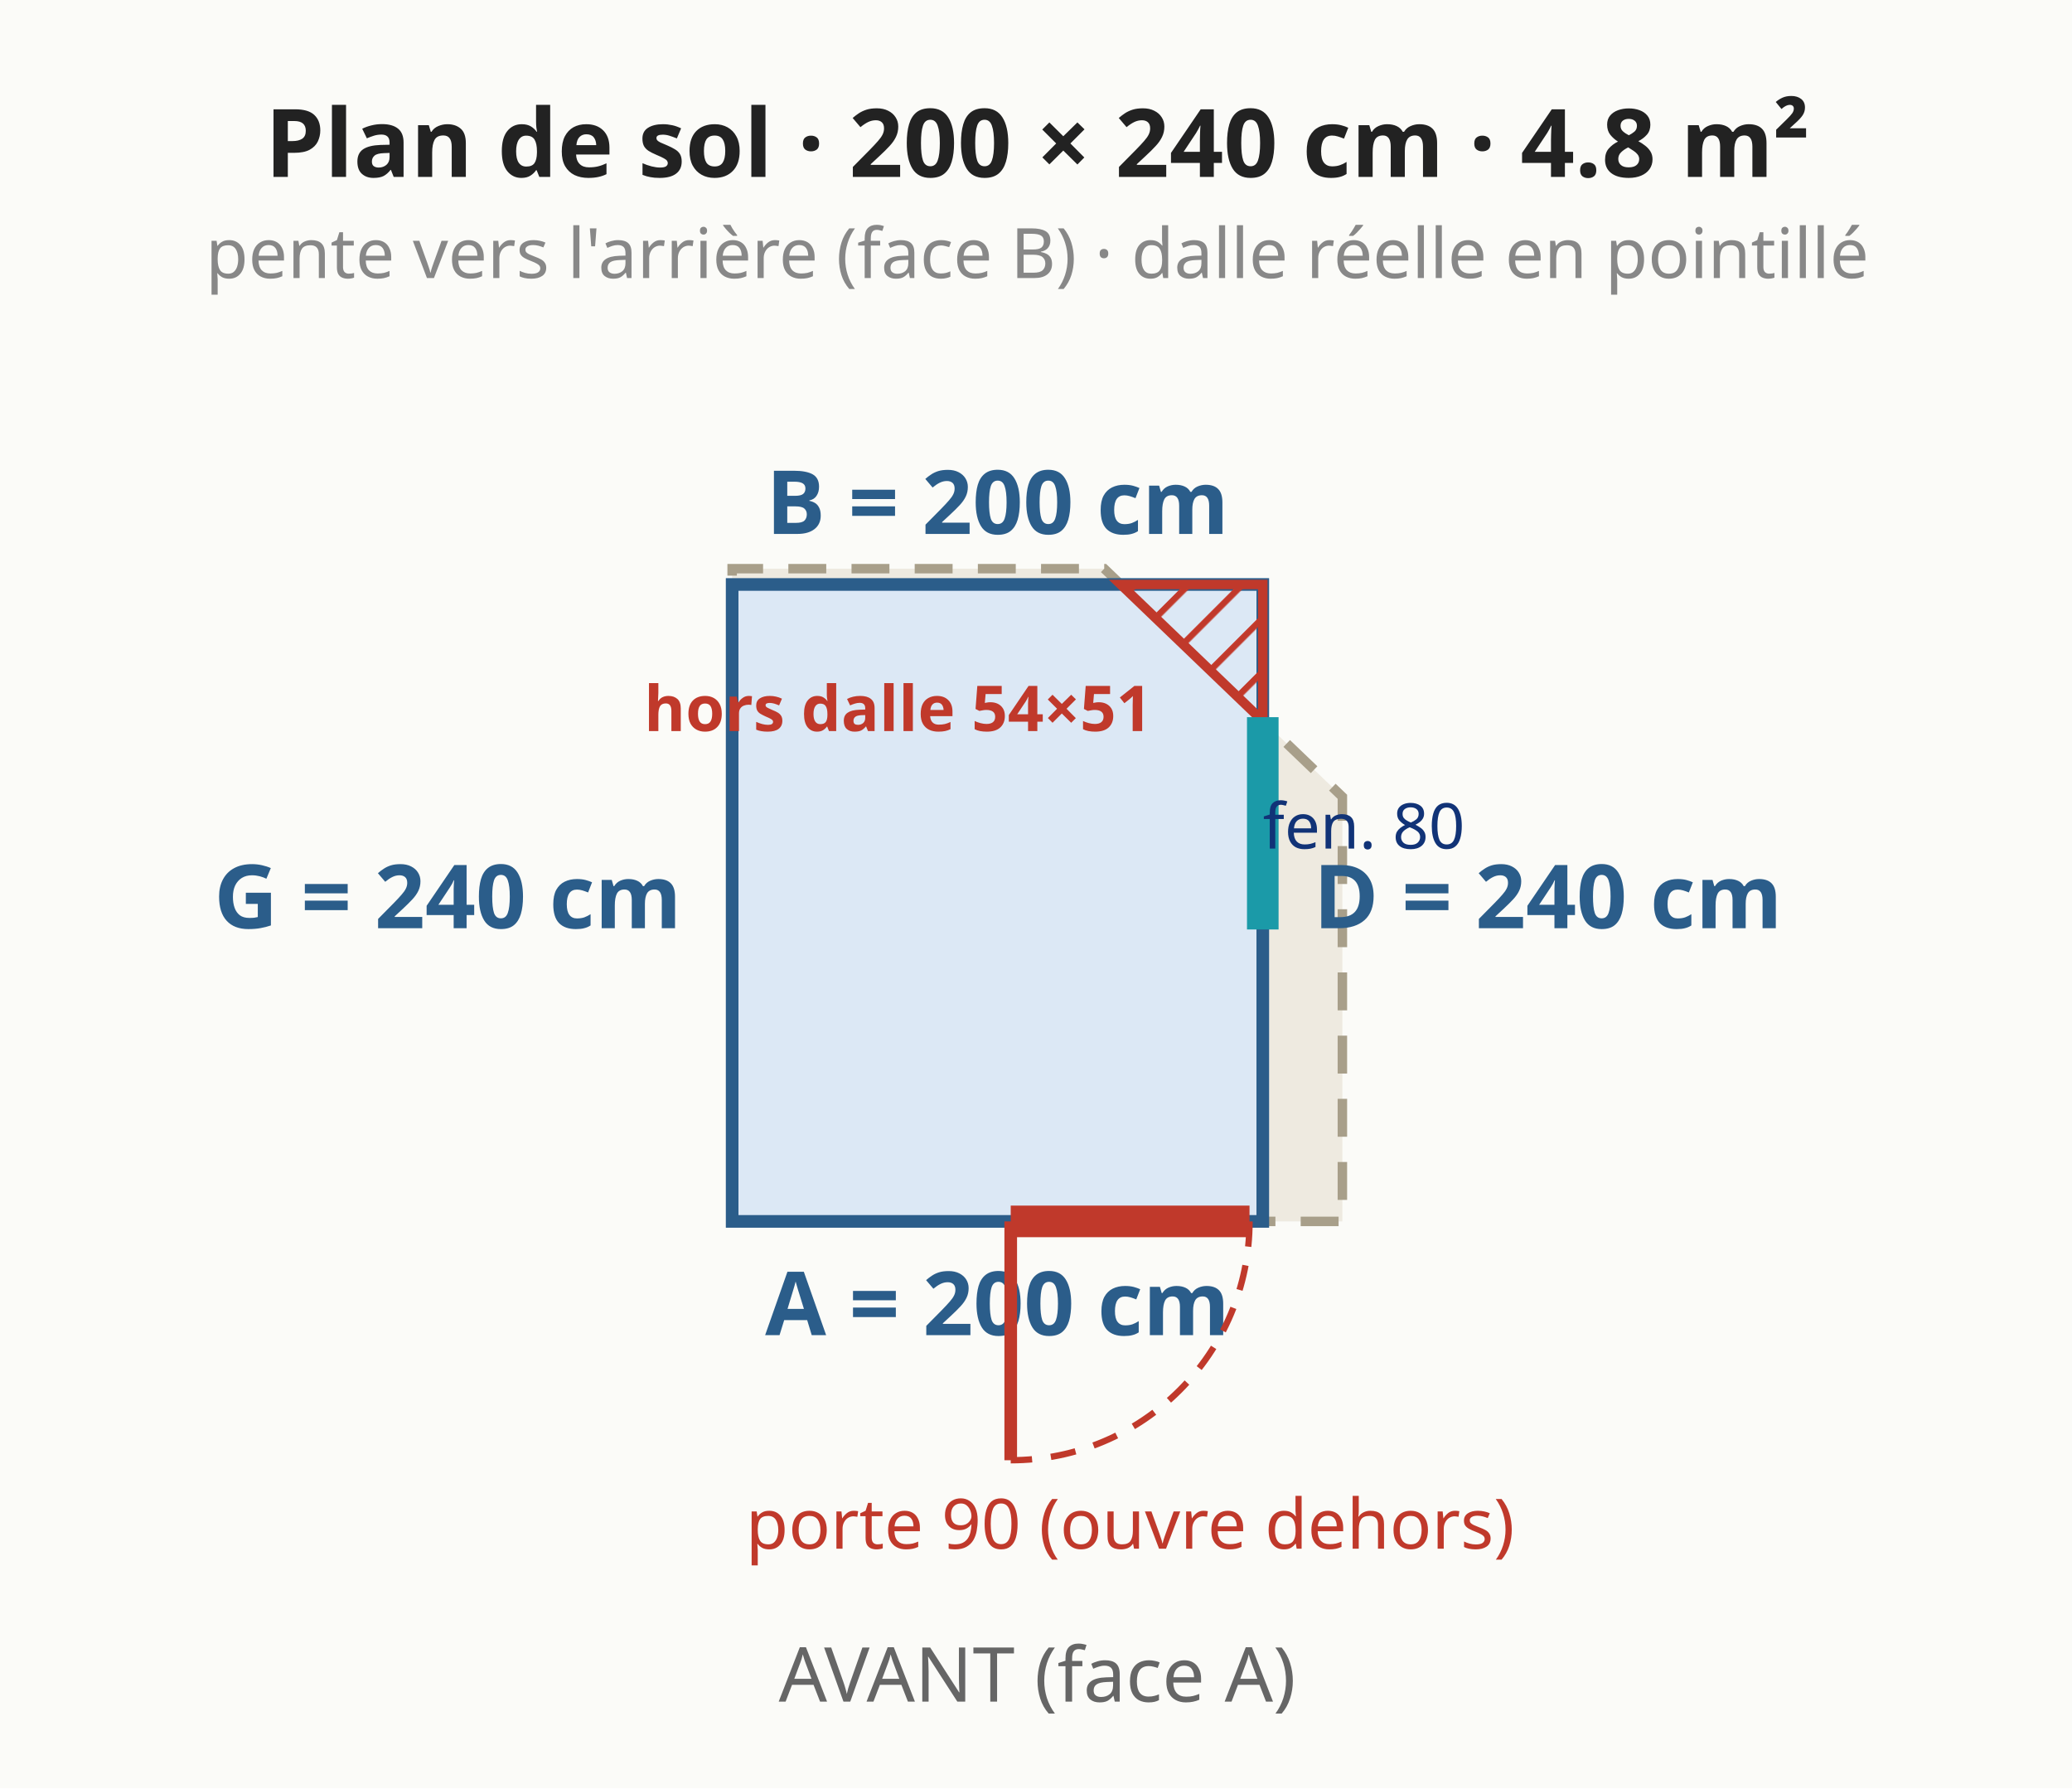
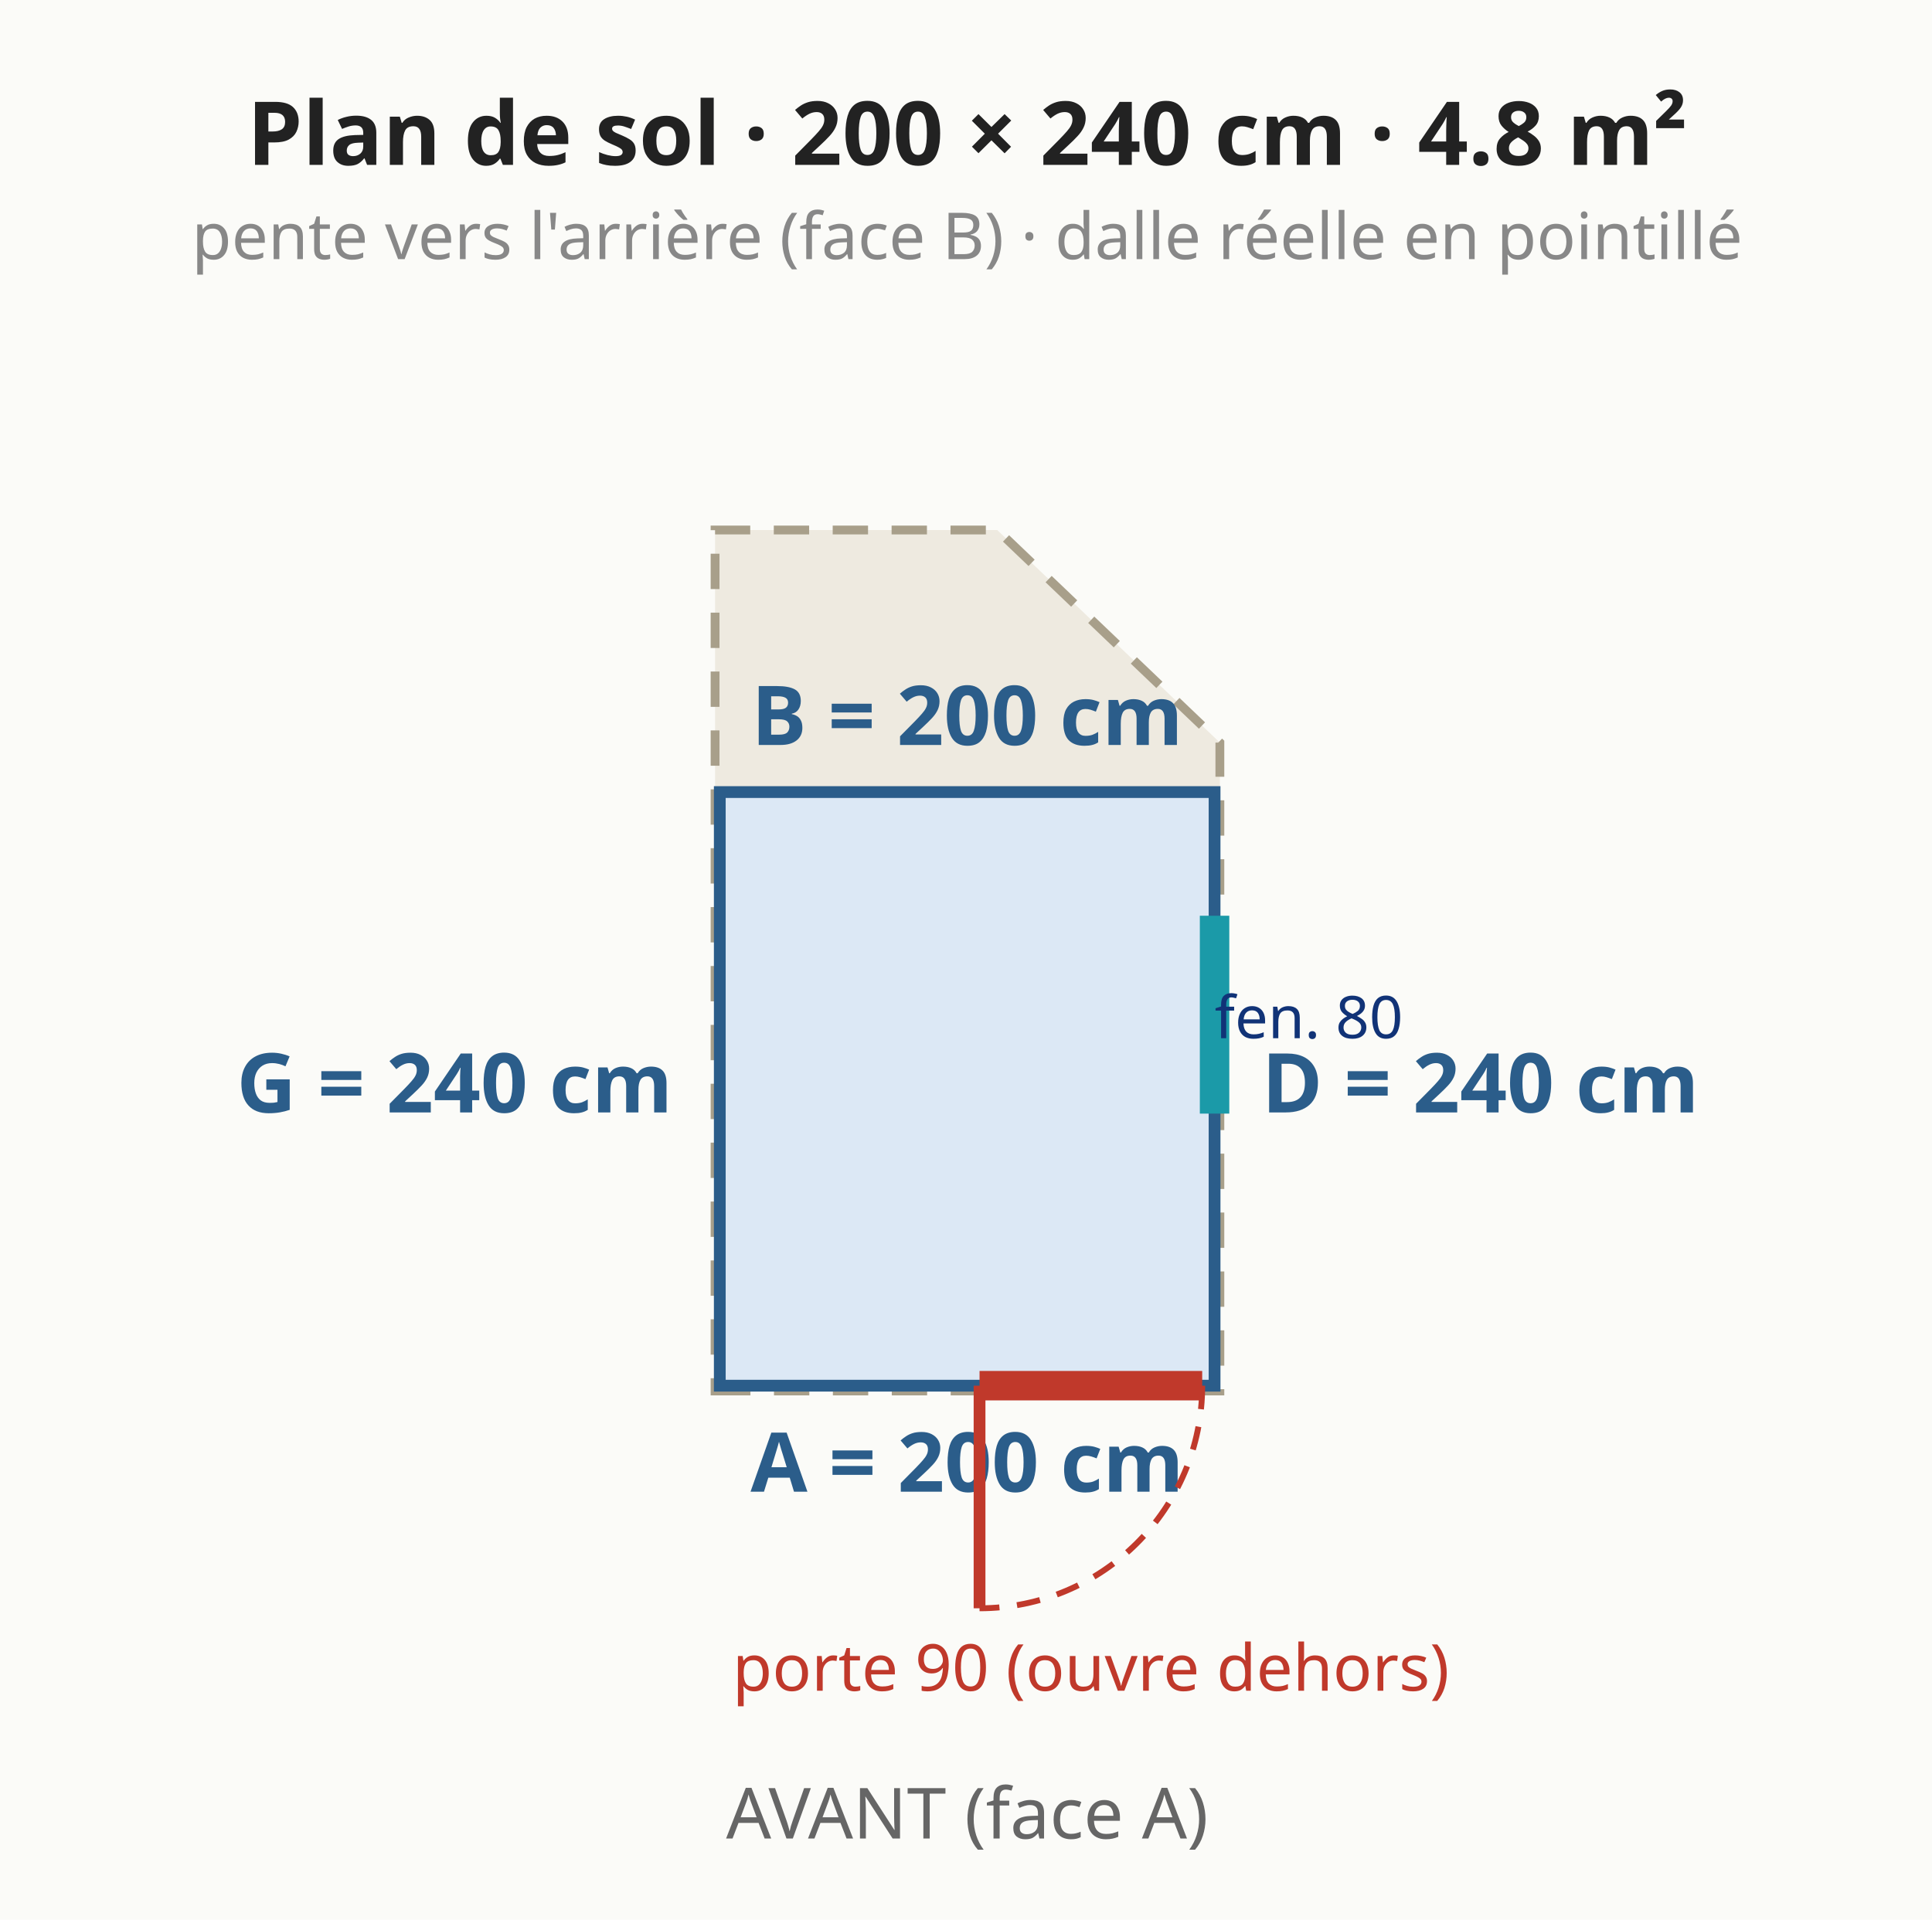
- <svg xmlns="http://www.w3.org/2000/svg" viewBox="0 0 328 283" font-family="system-ui,sans-serif" font-size="13">
-   <rect width="328" height="283" fill="#fbfbf8" />
-   <polygon points="115.9,193.3 212.5,193.3 212.5,126.1 174.8,90.0 115.9,90.0" fill="#eeeae0" stroke="#a89f8a" stroke-width="1.5" stroke-dasharray="6 4" />
-   <polygon points="115.9,193.3 199.9,193.3 199.9,92.5 115.9,92.5" fill="#dce8f5" stroke="#2b5d8a" stroke-width="2" />
-   <defs>
-     <pattern id="hach" width="6" height="6" patternUnits="userSpaceOnUse" patternTransform="rotate(45)">
-       <line x1="0" y1="0" x2="0" y2="6" stroke="#c0392b" stroke-width="2" />
-     </pattern>
-   </defs>
-   <polygon points="199.9,92.5 177.4,92.5 199.9,114.1" fill="url(#hach)" stroke="#c0392b" stroke-width="1.5" />
-   <text x="182.4" y="115.7" text-anchor="end" fill="#c0392b" font-size="10" font-weight="bold">hors dalle 54×51</text>
-   <text x="157.9" y="211.3" text-anchor="middle" fill="#2b5d8a" font-size="14" font-weight="bold">A = 200 cm</text>
-   <text x="207.9" y="146.9" text-anchor="start" fill="#2b5d8a" font-size="14" font-weight="bold">D = 240 cm</text>
-   <text x="157.9" y="84.5" text-anchor="middle" fill="#2b5d8a" font-size="14" font-weight="bold">B = 200 cm</text>
-   <text x="107.9" y="146.9" text-anchor="end" fill="#2b5d8a" font-size="14" font-weight="bold">G = 240 cm</text>
-   <line x1="160.0" y1="193.3" x2="197.8" y2="193.3" stroke="#c0392b" stroke-width="5" />
-   <line x1="160.0" y1="193.3" x2="160.0" y2="231.1" stroke="#c0392b" stroke-width="2" />
-   <path d="M 197.8 193.3 A 37.8 37.8 0 0 1 160.0 231.1" fill="none" stroke="#c0392b" stroke-width="1" stroke-dasharray="4 3" />
-   <text x="178.9" y="245.1" text-anchor="middle" fill="#c0392b" font-size="11" font-weight="normal">porte 90 (ouvre dehors)</text>
-   <line x1="199.9" y1="147.1" x2="199.9" y2="113.5" stroke="#1b9aa8" stroke-width="5" />
-   <text x="215.9" y="134.3" text-anchor="middle" fill="#137" font-size="10" font-weight="normal">fen. 80</text>
+ <svg xmlns="http://www.w3.org/2000/svg" viewBox="0 0 328 326" font-family="system-ui,sans-serif" font-size="13">
+   <rect width="328" height="326" fill="#fbfbf8" />
+   <polygon points="121.4,236.2 207.1,236.2 207.1,126.1 169.3,90.0 121.4,90.0" fill="#eeeae0" stroke="#a89f8a" stroke-width="1.5" stroke-dasharray="6 4" />
+   <polygon points="122.2,235.3 206.2,235.3 206.2,134.5 122.2,134.5" fill="#dce8f5" stroke="#2b5d8a" stroke-width="2" />
+   <text x="164.2" y="253.3" text-anchor="middle" fill="#2b5d8a" font-size="14" font-weight="bold">A = 200 cm</text>
+   <text x="214.2" y="188.9" text-anchor="start" fill="#2b5d8a" font-size="14" font-weight="bold">D = 240 cm</text>
+   <text x="164.2" y="126.5" text-anchor="middle" fill="#2b5d8a" font-size="14" font-weight="bold">B = 200 cm</text>
+   <text x="114.2" y="188.9" text-anchor="end" fill="#2b5d8a" font-size="14" font-weight="bold">G = 240 cm</text>
+   <line x1="166.3" y1="235.3" x2="204.1" y2="235.3" stroke="#c0392b" stroke-width="5" />
+   <line x1="166.3" y1="235.3" x2="166.3" y2="273.1" stroke="#c0392b" stroke-width="2" />
+   <path d="M 204.1 235.3 A 37.8 37.8 0 0 1 166.3 273.1" fill="none" stroke="#c0392b" stroke-width="1" stroke-dasharray="4 3" />
+   <text x="185.2" y="287.1" text-anchor="middle" fill="#c0392b" font-size="11" font-weight="normal">porte 90 (ouvre dehors)</text>
+   <line x1="206.2" y1="189.1" x2="206.2" y2="155.5" stroke="#1b9aa8" stroke-width="5" />
+   <text x="222.2" y="176.3" text-anchor="middle" fill="#137" font-size="10" font-weight="normal">fen. 80</text>
  <text x="164.2" y="28.0" text-anchor="middle" fill="#222" font-size="15" font-weight="bold">Plan de sol · 200 × 240 cm · 4.8 m²</text>
  <text x="164.2" y="44.0" text-anchor="middle" fill="#888" font-size="11" font-weight="normal">pente vers l'arrière (face B) · dalle réelle en pointillé</text>
-   <text x="164.2" y="269.3" text-anchor="middle" fill="#666" font-size="12" font-weight="normal">AVANT (face A)</text>
+   <text x="164.2" y="312.2" text-anchor="middle" fill="#666" font-size="12" font-weight="normal">AVANT (face A)</text>
</svg>
